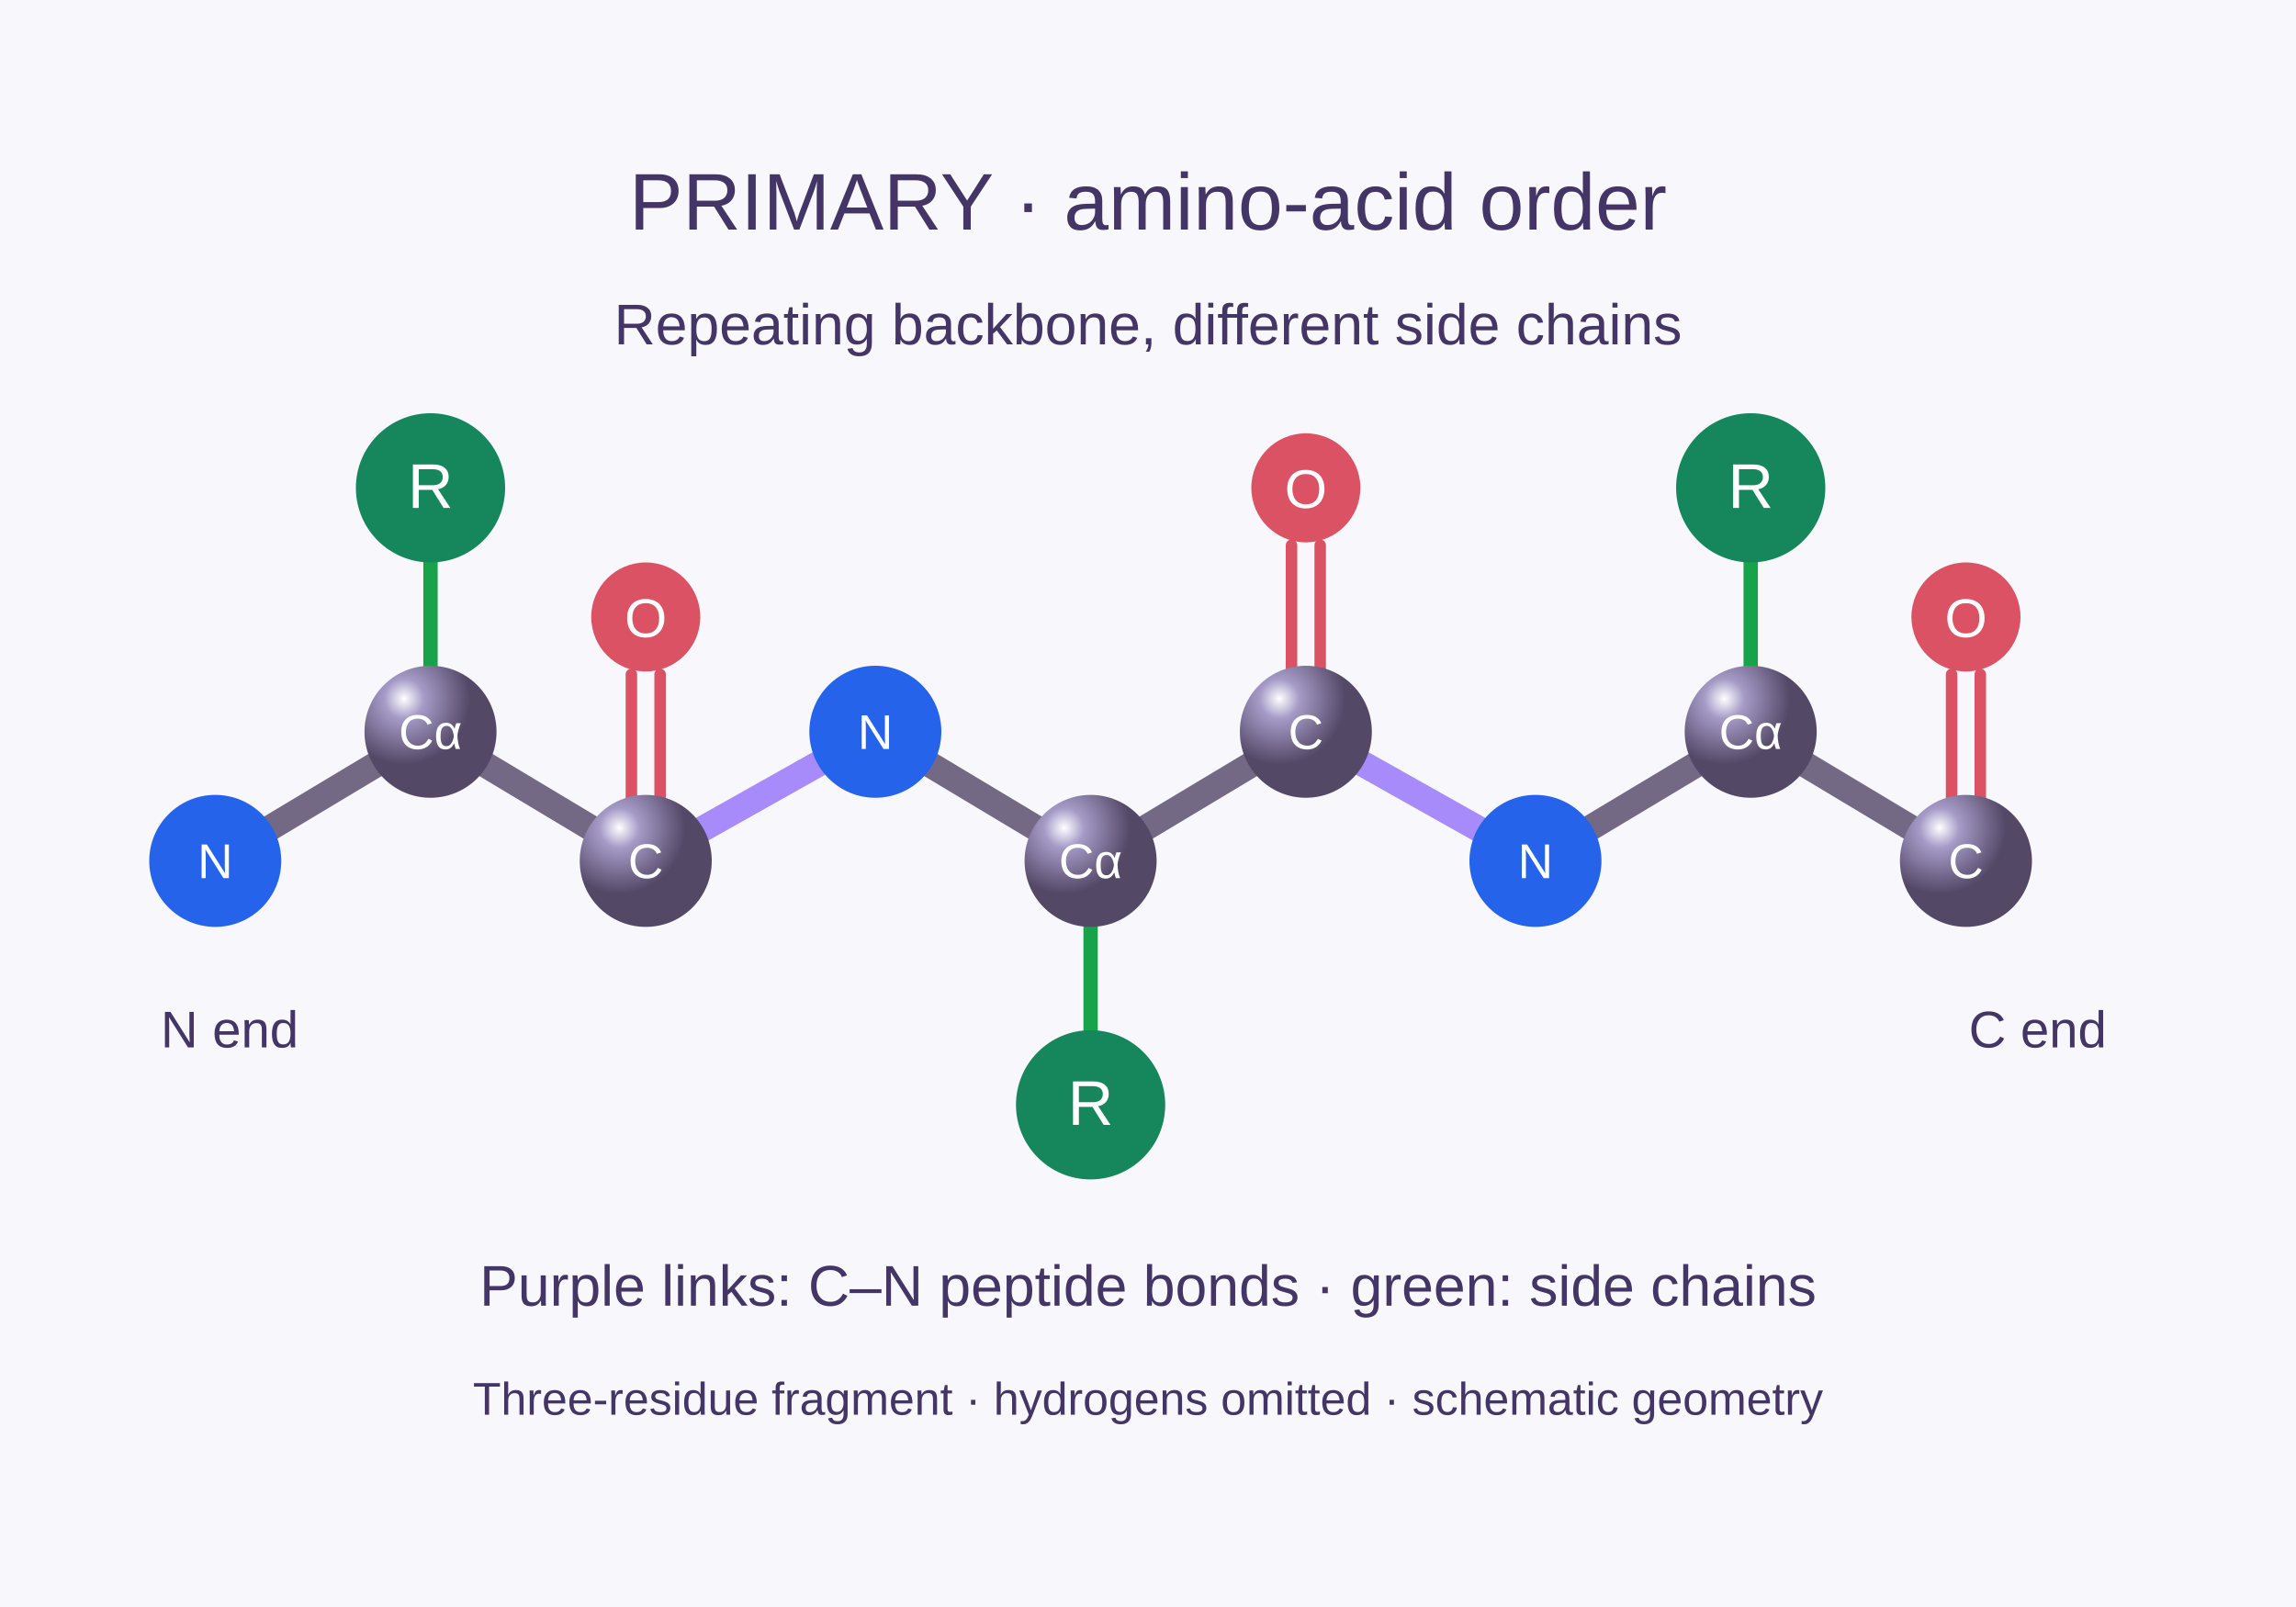
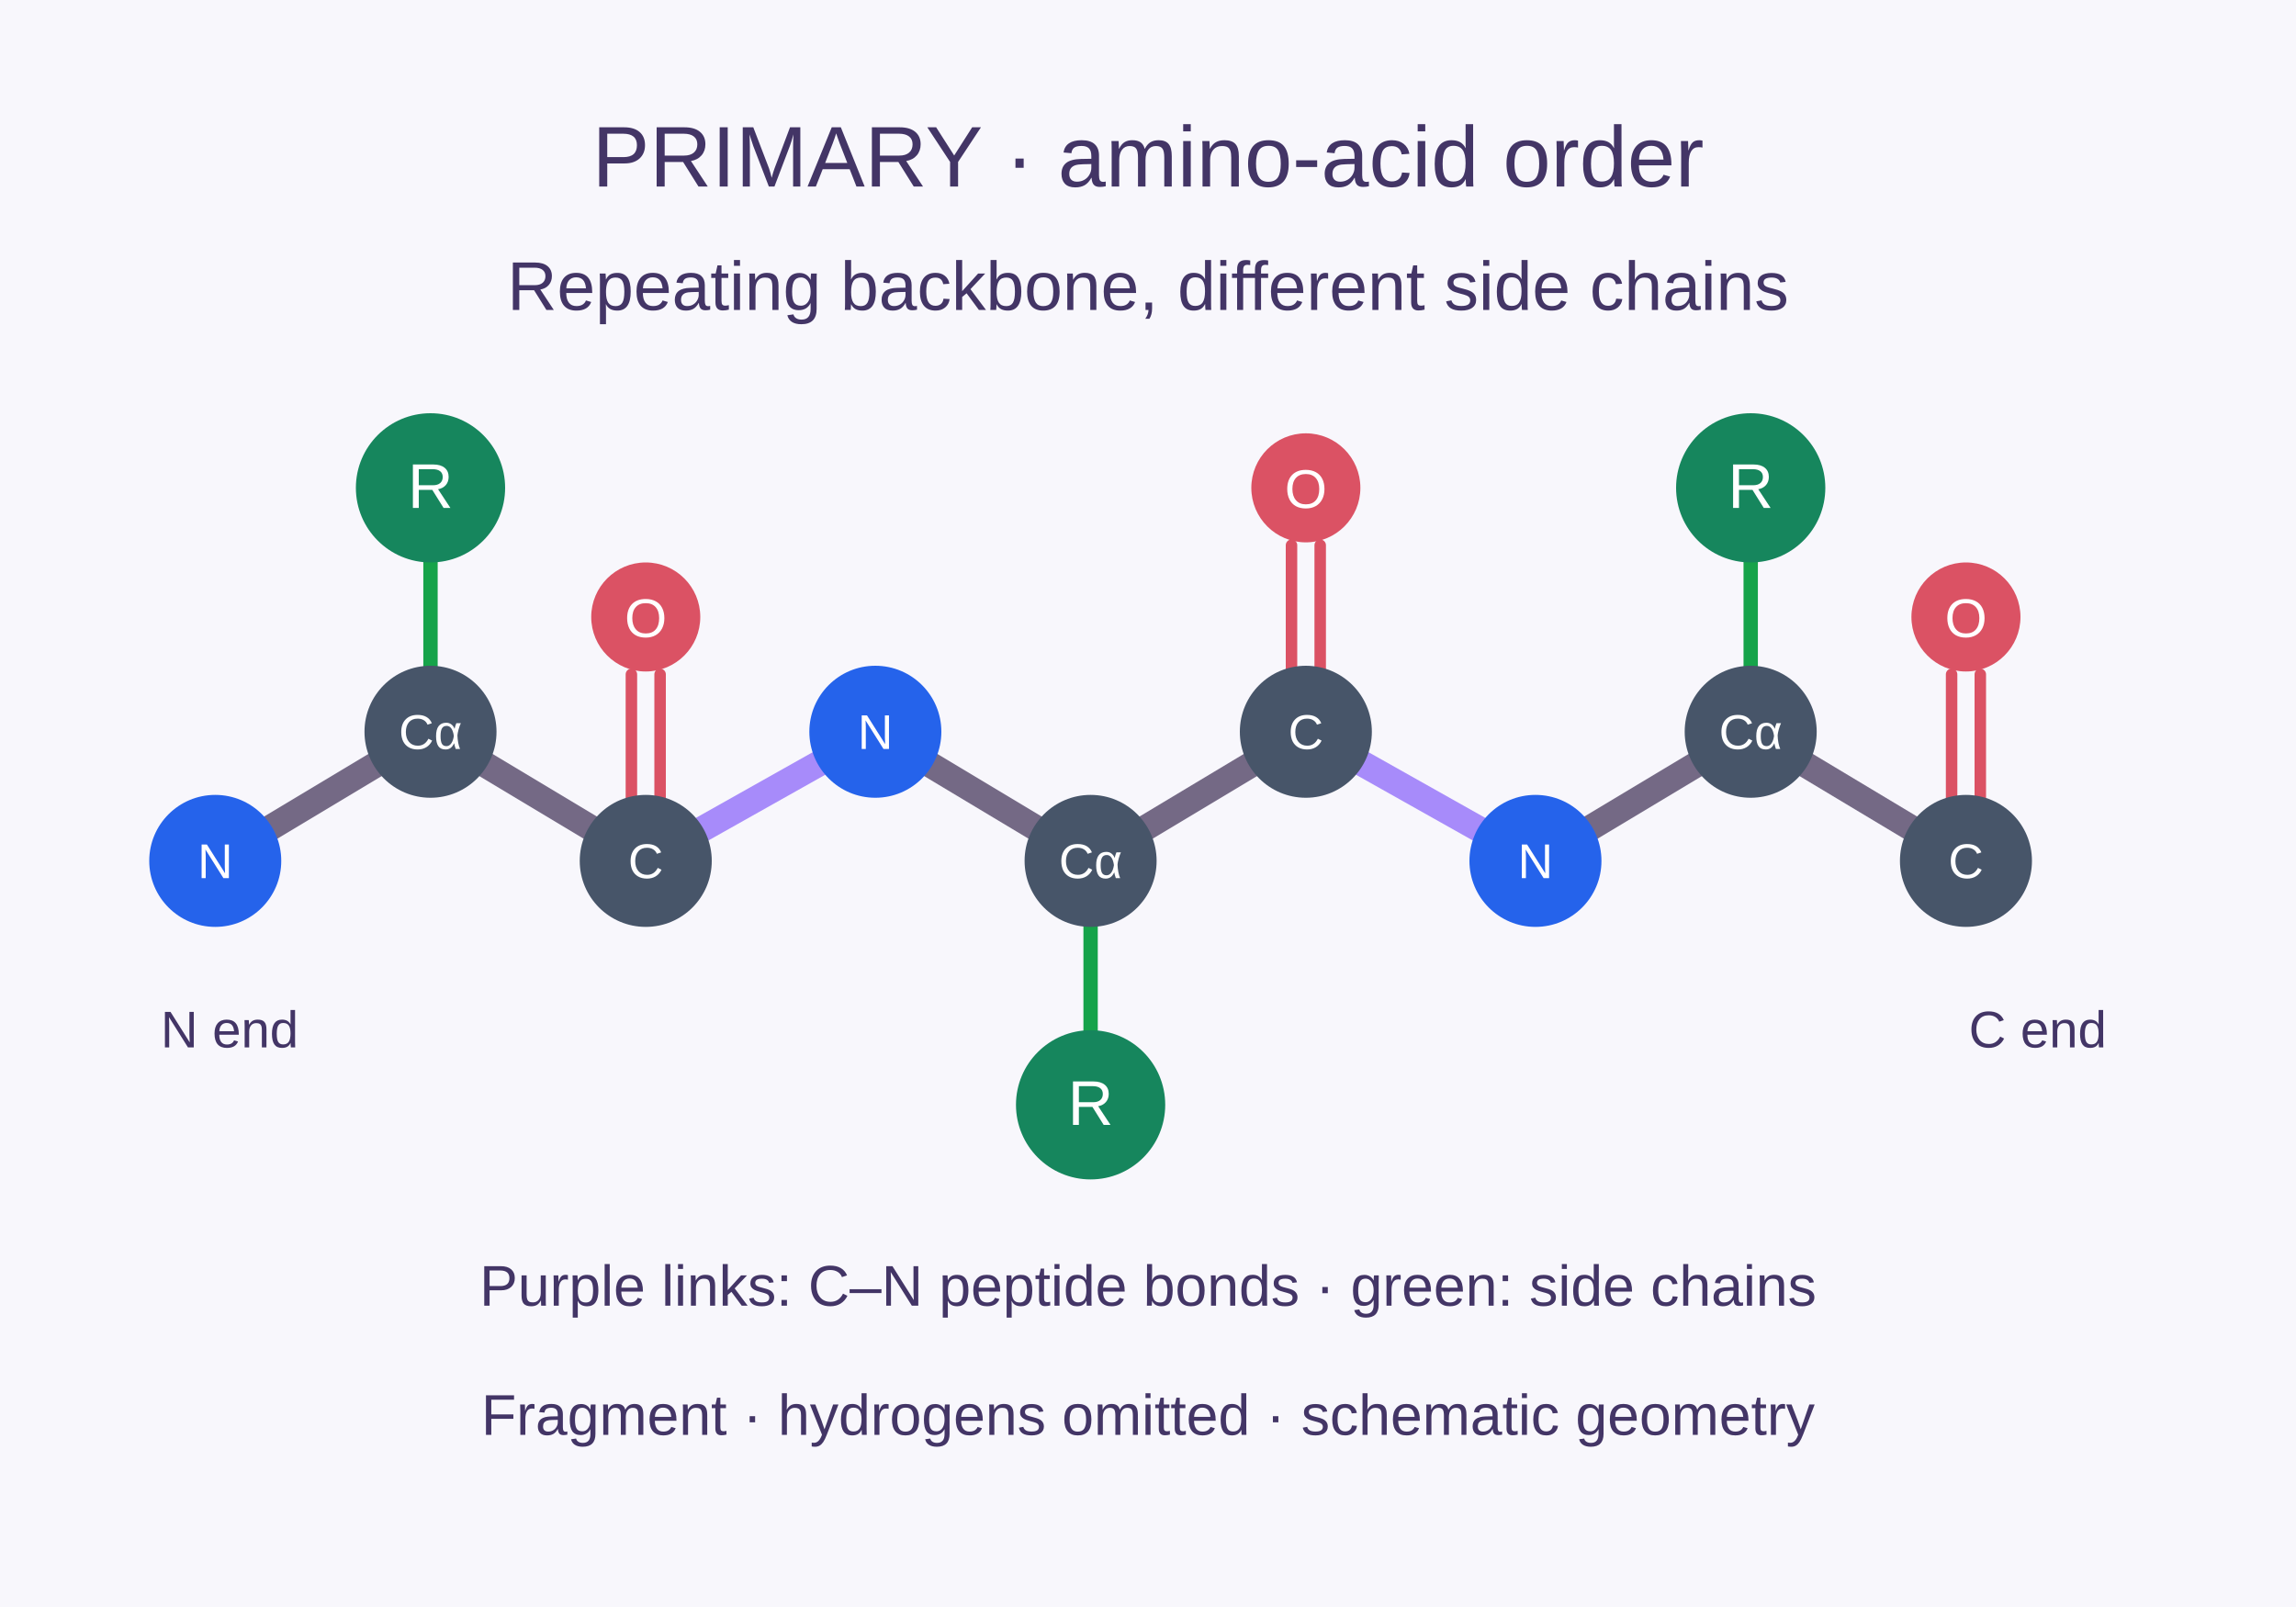
<svg xmlns="http://www.w3.org/2000/svg" viewBox="0 0 800 560" role="img">
  <defs>
    <radialGradient id="atom" cx="30%" cy="25%">
      <stop stop-color="#ffffff" />
      <stop offset=".3" stop-color="#a69bc7" />
      <stop offset="1" stop-color="#534866" />
    </radialGradient>
    <linearGradient id="ribbon" x2="0" y2="1">
      <stop stop-color="#d8b4fe" />
      <stop offset=".5" stop-color="#8b5cf6" />
      <stop offset="1" stop-color="#4c1d95" />
    </linearGradient>
  </defs>
  <rect width="800" height="560" fill="#f8f7fc" />
  <path d="M75,300 L150,255" fill="none" stroke="#746985" stroke-width="9" stroke-linecap="round" />
  <path d="M150,255 L225,300" fill="none" stroke="#746985" stroke-width="9" stroke-linecap="round" />
  <path d="M225,300 L305,255" fill="none" stroke="#a78bfa" stroke-width="9" stroke-linecap="round" />
  <path d="M305,255 L380,300" fill="none" stroke="#746985" stroke-width="9" stroke-linecap="round" />
  <path d="M380,300 L455,255" fill="none" stroke="#746985" stroke-width="9" stroke-linecap="round" />
  <path d="M455,255 L535,300" fill="none" stroke="#a78bfa" stroke-width="9" stroke-linecap="round" />
  <path d="M535,300 L610,255" fill="none" stroke="#746985" stroke-width="9" stroke-linecap="round" />
  <path d="M610,255 L685,300" fill="none" stroke="#746985" stroke-width="9" stroke-linecap="round" />
  <circle cx="75" cy="300" r="23" fill="#2563eb" />
  <text x="75" y="306" font-family="Arial,sans-serif" font-size="17" fill="white" text-anchor="middle">N</text>
  <path d="M150,255 L150,170" fill="none" stroke="#16a34a" stroke-width="5" stroke-linecap="round" />
  <circle cx="150" cy="170" r="26" fill="#16865d" />
  <text x="150" y="177" font-family="Arial,sans-serif" font-size="22" fill="white" text-anchor="middle">R</text>
-   <circle cx="150" cy="255" r="23" fill="url(#atom)" />
+   <circle cx="150" cy="255" r="23" fill="#475569" />
  <text x="150" y="261" font-family="Arial,sans-serif" font-size="17" fill="white" text-anchor="middle">Cα</text>
  <path d="M220,285 L220,235" fill="none" stroke="#db5264" stroke-width="4" stroke-linecap="round" />
  <path d="M230,285 L230,235" fill="none" stroke="#db5264" stroke-width="4" stroke-linecap="round" />
  <circle cx="225" cy="215" r="19" fill="#db5264" />
  <text x="225" y="222" font-family="Arial,sans-serif" font-size="19" fill="white" text-anchor="middle">O</text>
-   <circle cx="225" cy="300" r="23" fill="url(#atom)" />
+   <circle cx="225" cy="300" r="23" fill="#475569" />
  <text x="225" y="306" font-family="Arial,sans-serif" font-size="17" fill="white" text-anchor="middle">C</text>
  <circle cx="305" cy="255" r="23" fill="#2563eb" />
  <text x="305" y="261" font-family="Arial,sans-serif" font-size="17" fill="white" text-anchor="middle">N</text>
  <path d="M380,300 L380,385" fill="none" stroke="#16a34a" stroke-width="5" stroke-linecap="round" />
  <circle cx="380" cy="385" r="26" fill="#16865d" />
  <text x="380" y="392" font-family="Arial,sans-serif" font-size="22" fill="white" text-anchor="middle">R</text>
-   <circle cx="380" cy="300" r="23" fill="url(#atom)" />
+   <circle cx="380" cy="300" r="23" fill="#475569" />
  <text x="380" y="306" font-family="Arial,sans-serif" font-size="17" fill="white" text-anchor="middle">Cα</text>
  <path d="M450,240 L450,190" fill="none" stroke="#db5264" stroke-width="4" stroke-linecap="round" />
  <path d="M460,240 L460,190" fill="none" stroke="#db5264" stroke-width="4" stroke-linecap="round" />
  <circle cx="455" cy="170" r="19" fill="#db5264" />
  <text x="455" y="177" font-family="Arial,sans-serif" font-size="19" fill="white" text-anchor="middle">O</text>
-   <circle cx="455" cy="255" r="23" fill="url(#atom)" />
+   <circle cx="455" cy="255" r="23" fill="#475569" />
  <text x="455" y="261" font-family="Arial,sans-serif" font-size="17" fill="white" text-anchor="middle">C</text>
  <circle cx="535" cy="300" r="23" fill="#2563eb" />
  <text x="535" y="306" font-family="Arial,sans-serif" font-size="17" fill="white" text-anchor="middle">N</text>
  <path d="M610,255 L610,170" fill="none" stroke="#16a34a" stroke-width="5" stroke-linecap="round" />
  <circle cx="610" cy="170" r="26" fill="#16865d" />
  <text x="610" y="177" font-family="Arial,sans-serif" font-size="22" fill="white" text-anchor="middle">R</text>
-   <circle cx="610" cy="255" r="23" fill="url(#atom)" />
+   <circle cx="610" cy="255" r="23" fill="#475569" />
  <text x="610" y="261" font-family="Arial,sans-serif" font-size="17" fill="white" text-anchor="middle">Cα</text>
  <path d="M680,285 L680,235" fill="none" stroke="#db5264" stroke-width="4" stroke-linecap="round" />
  <path d="M690,285 L690,235" fill="none" stroke="#db5264" stroke-width="4" stroke-linecap="round" />
  <circle cx="685" cy="215" r="19" fill="#db5264" />
  <text x="685" y="222" font-family="Arial,sans-serif" font-size="19" fill="white" text-anchor="middle">O</text>
-   <circle cx="685" cy="300" r="23" fill="url(#atom)" />
+   <circle cx="685" cy="300" r="23" fill="#475569" />
  <text x="685" y="306" font-family="Arial,sans-serif" font-size="17" fill="white" text-anchor="middle">C</text>
-   <text x="400" y="80" font-family="Arial,sans-serif" font-size="28" fill="#433566" text-anchor="middle">PRIMARY · amino-acid order</text>
-   <text x="400" y="120" font-family="Arial,sans-serif" font-size="20" fill="#433566" text-anchor="middle">Repeating backbone, different side chains</text>
+   <text x="400" y="65" font-family="Arial,sans-serif" font-size="30" fill="#433566" text-anchor="middle">PRIMARY · amino-acid order</text>
+   <text x="400" y="108" font-family="Arial,sans-serif" font-size="24" fill="#433566" text-anchor="middle">Repeating backbone, different side chains</text>
  <text x="80" y="365" font-family="Arial,sans-serif" font-size="18" fill="#433566" text-anchor="middle">N end</text>
  <text x="710" y="365" font-family="Arial,sans-serif" font-size="18" fill="#433566" text-anchor="middle">C end</text>
  <text x="400" y="455" font-family="Arial,sans-serif" font-size="20" fill="#433566" text-anchor="middle">Purple links: C–N peptide bonds · green: side chains</text>
-   <text x="400" y="493" font-family="Arial,sans-serif" font-size="16" fill="#433566" text-anchor="middle">Three-residue fragment · hydrogens omitted · schematic geometry</text>
+   <text x="400" y="500" font-family="Arial,sans-serif" font-size="20" fill="#433566" text-anchor="middle">Fragment · hydrogens omitted · schematic geometry</text>
</svg>
